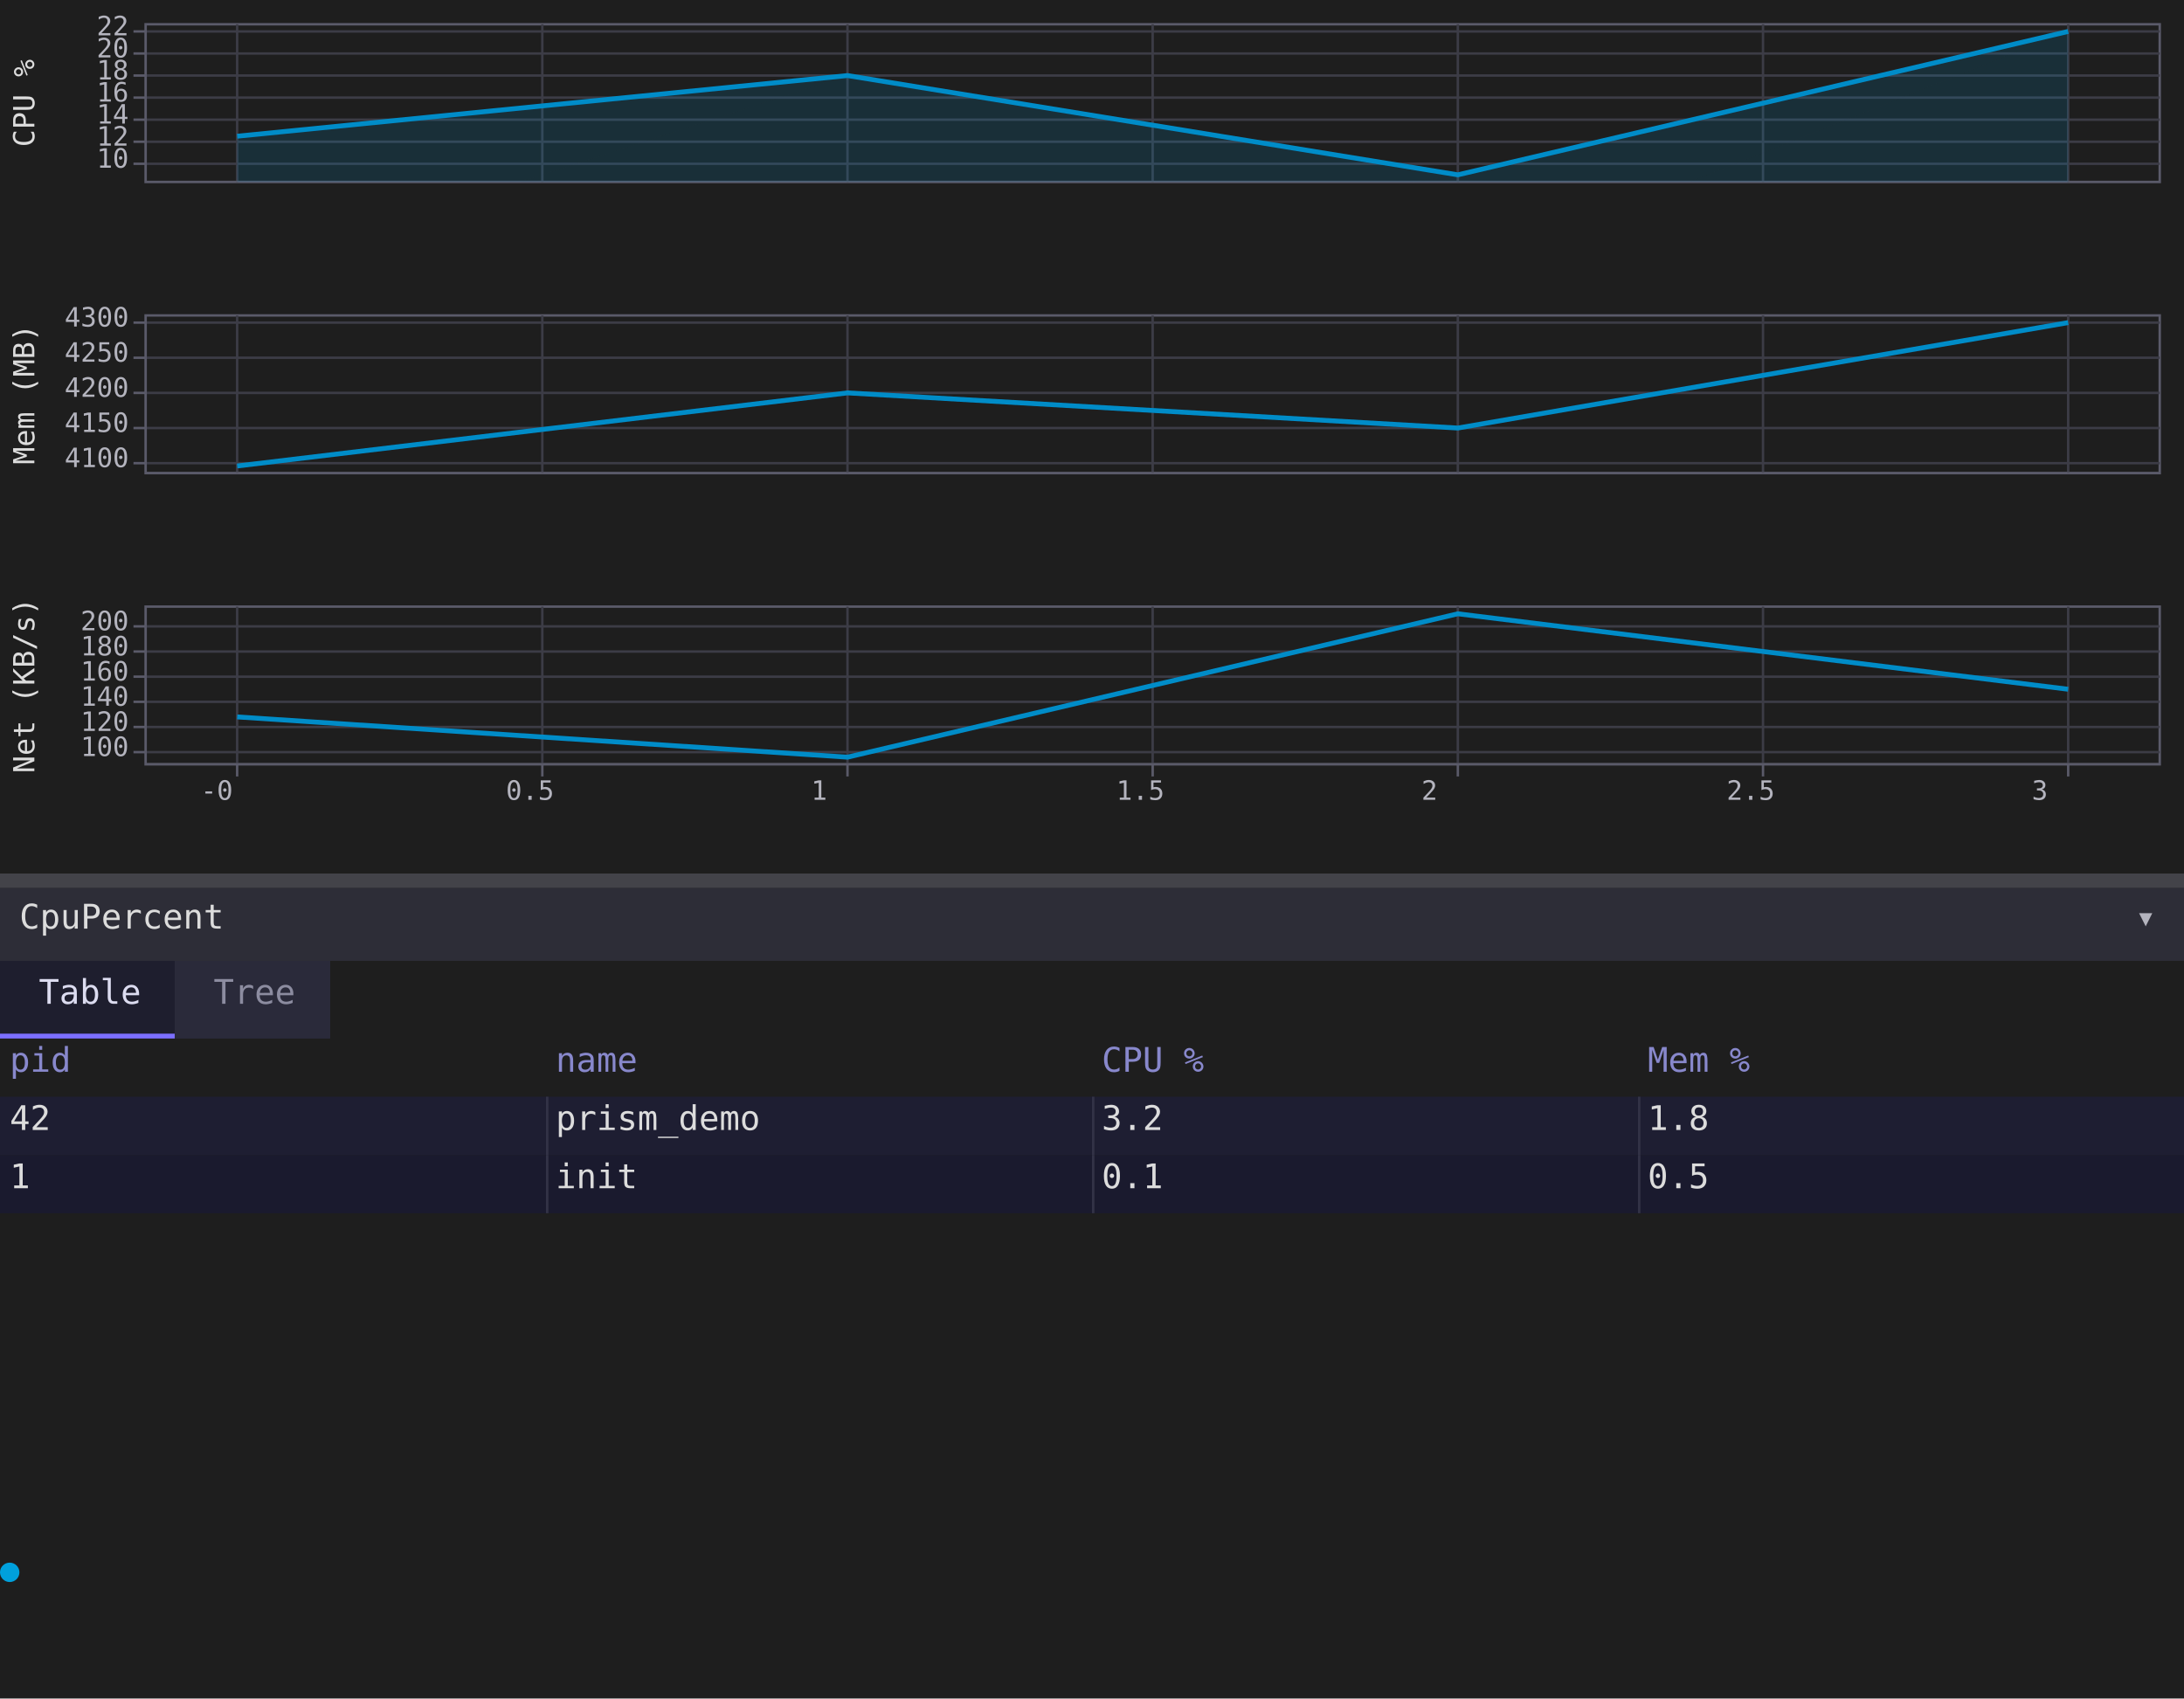
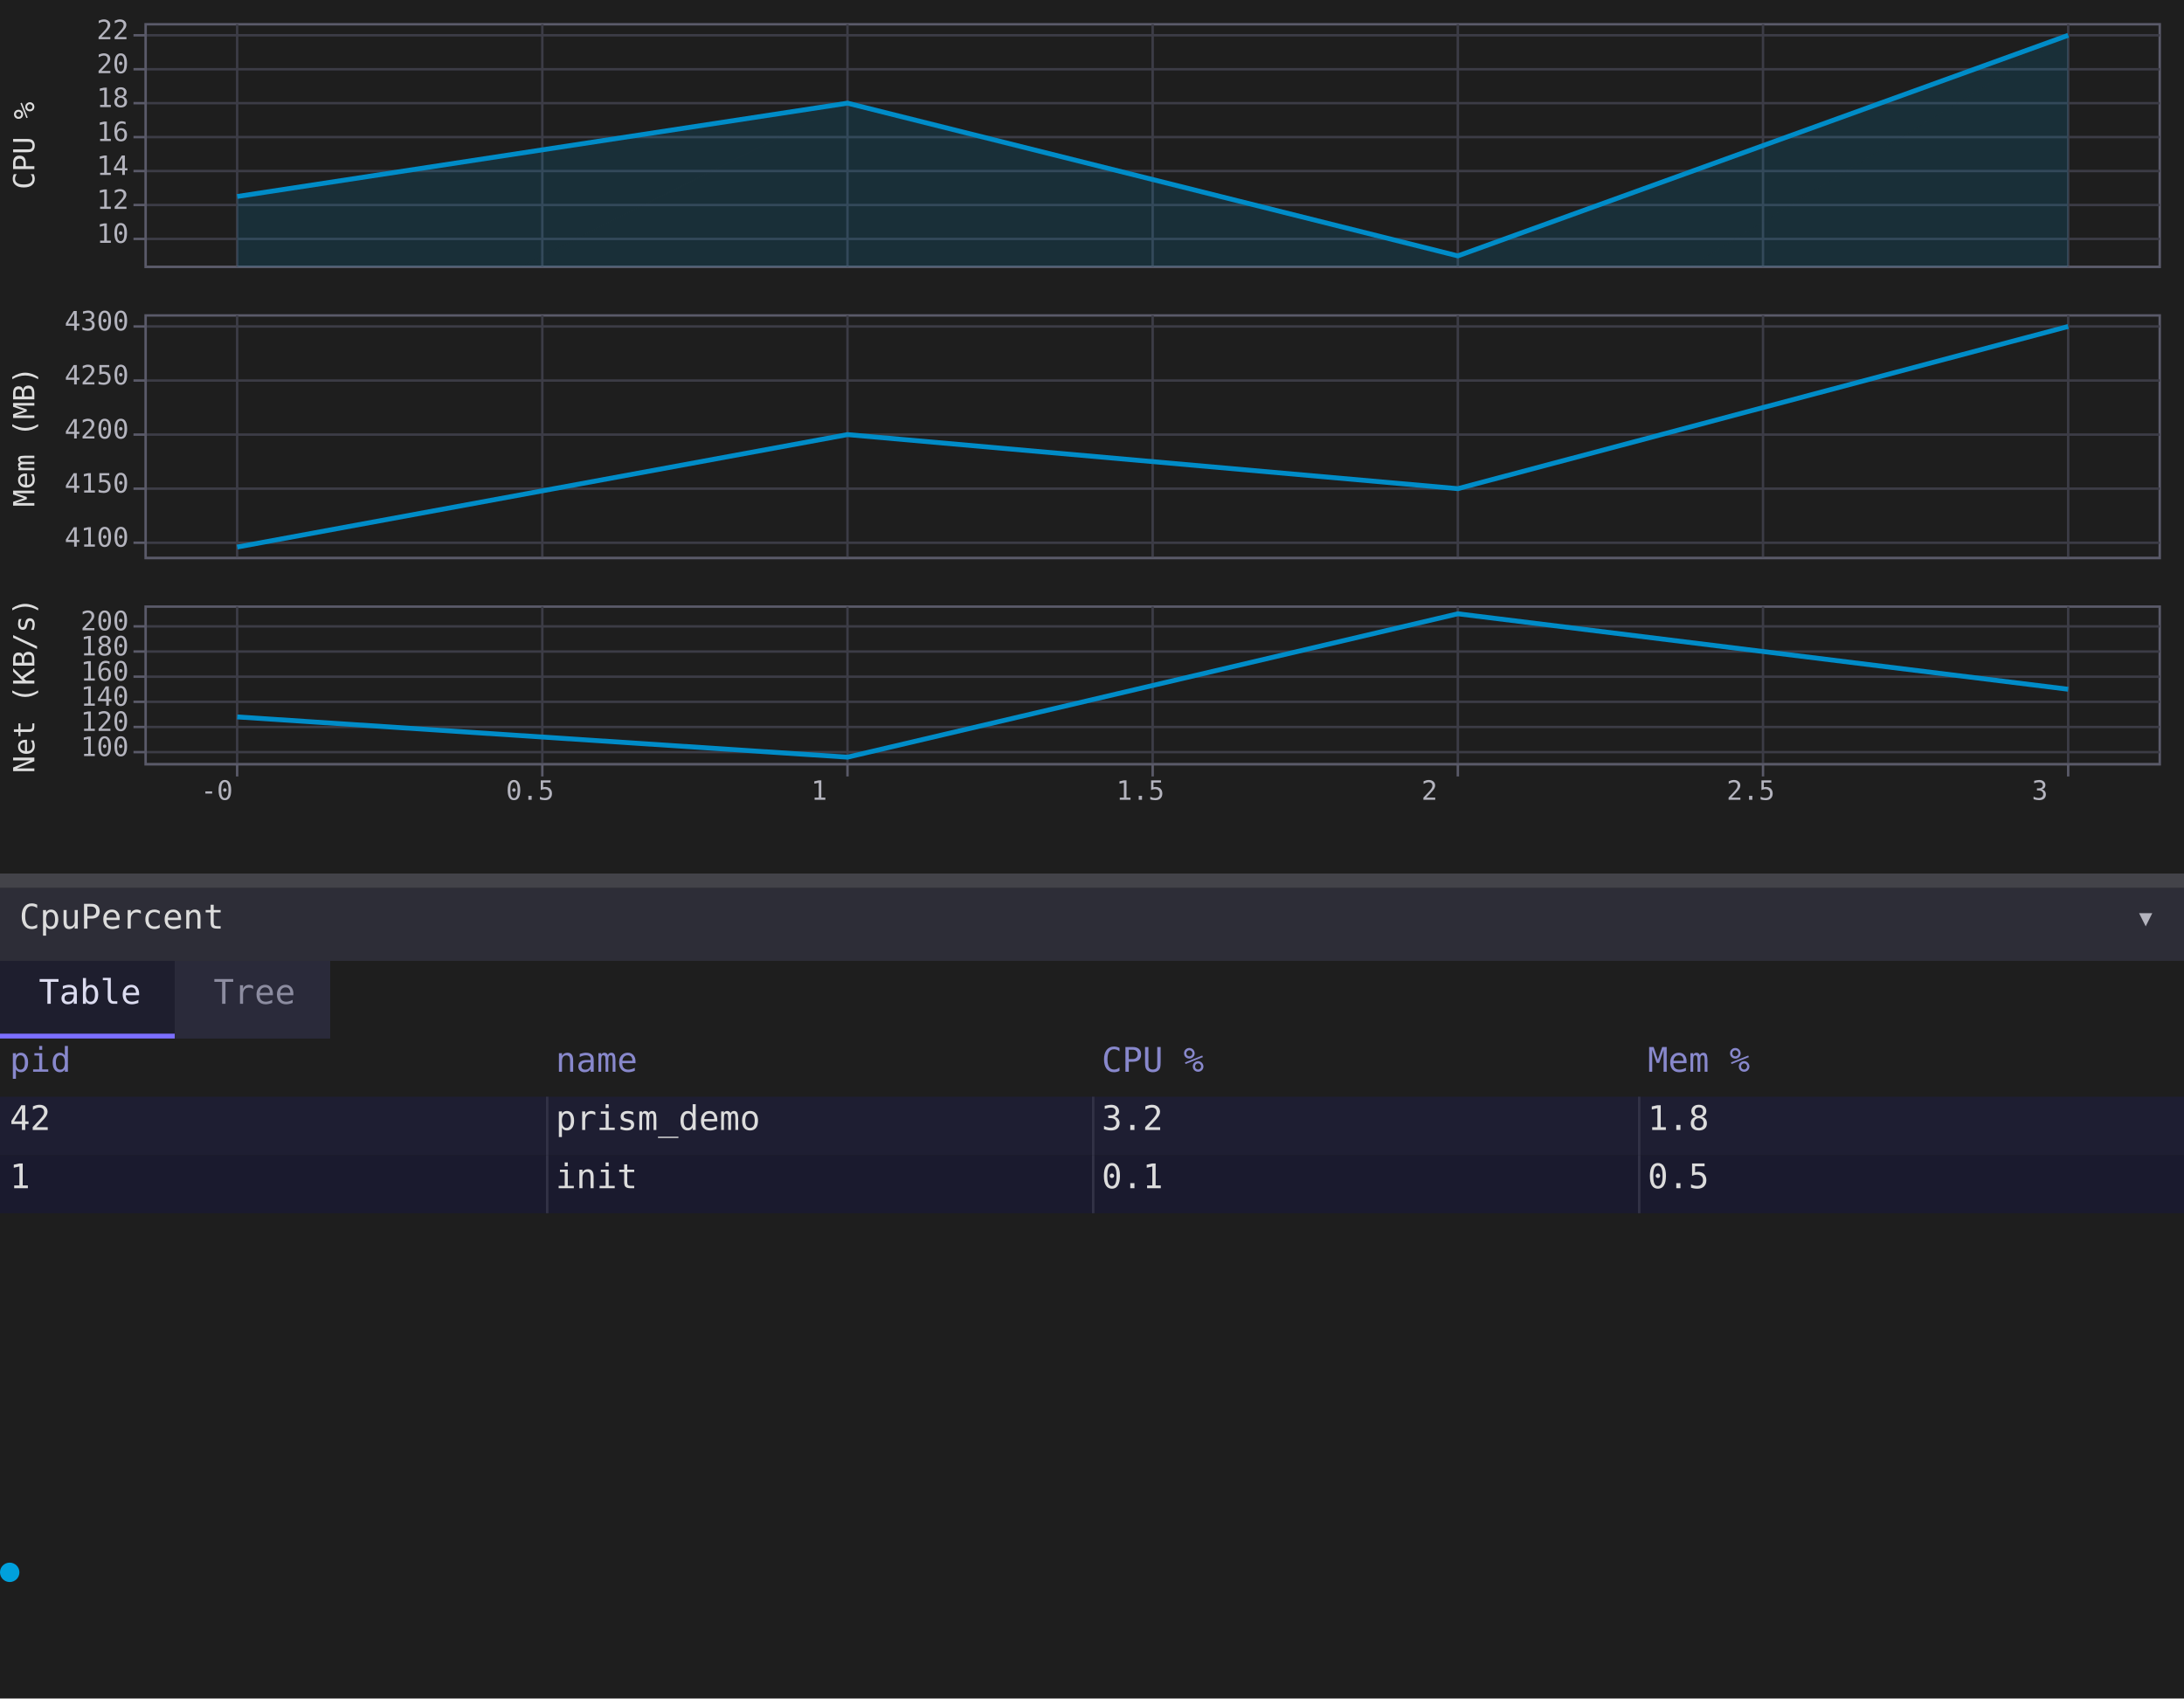
<svg xmlns="http://www.w3.org/2000/svg" viewBox="0 0 900 700">
  <rect width="900" height="700" fill="rgba(30,30,30,1)" />
  <clipPath id="clip-0">
    <rect x="0" y="0" width="900" height="120" />
  </clipPath>
  <g clip-path="url(#clip-0)">
-     <rect x="60" y="10" width="830" height="65" fill="rgba(30,30,30,1)" />
-     <rect x="60" y="10" width="830" height="65" stroke="rgba(90,90,105,1)" fill="none" stroke-width="1" />
+     <rect x="60" y="10" width="830" height="100" fill="rgba(30,30,30,1)" />
+     <rect x="60" y="10" width="830" height="100" stroke="rgba(90,90,105,1)" fill="none" stroke-width="1" />
    <clipPath id="clip-1">
-       <rect x="60" y="10" width="830" height="65" />
+       <rect x="60" y="10" width="830" height="100" />
    </clipPath>
    <g clip-path="url(#clip-1)">
-       <line x1="97.727" y1="10" x2="97.727" y2="75" stroke="rgba(60,60,70,1)" stroke-width="1" />
-       <line x1="223.485" y1="10" x2="223.485" y2="75" stroke="rgba(60,60,70,1)" stroke-width="1" />
-       <line x1="349.242" y1="10" x2="349.242" y2="75" stroke="rgba(60,60,70,1)" stroke-width="1" />
-       <line x1="475" y1="10" x2="475" y2="75" stroke="rgba(60,60,70,1)" stroke-width="1" />
-       <line x1="600.758" y1="10" x2="600.758" y2="75" stroke="rgba(60,60,70,1)" stroke-width="1" />
-       <line x1="726.515" y1="10" x2="726.515" y2="75" stroke="rgba(60,60,70,1)" stroke-width="1" />
-       <line x1="852.273" y1="10" x2="852.273" y2="75" stroke="rgba(60,60,70,1)" stroke-width="1" />
-       <line x1="60" y1="67.5" x2="890" y2="67.5" stroke="rgba(60,60,70,1)" stroke-width="1" />
-       <line x1="60" y1="58.409" x2="890" y2="58.409" stroke="rgba(60,60,70,1)" stroke-width="1" />
-       <line x1="60" y1="49.318" x2="890" y2="49.318" stroke="rgba(60,60,70,1)" stroke-width="1" />
-       <line x1="60" y1="40.227" x2="890" y2="40.227" stroke="rgba(60,60,70,1)" stroke-width="1" />
-       <line x1="60" y1="31.136" x2="890" y2="31.136" stroke="rgba(60,60,70,1)" stroke-width="1" />
-       <line x1="60" y1="22.046" x2="890" y2="22.046" stroke="rgba(60,60,70,1)" stroke-width="1" />
-       <line x1="60" y1="12.954" x2="890" y2="12.954" stroke="rgba(60,60,70,1)" stroke-width="1" />
-       <line x1="60" y1="10" x2="60" y2="75" stroke="rgba(90,90,105,1)" stroke-width="1" />
-       <line x1="60" y1="75" x2="890" y2="75" stroke="rgba(90,90,105,1)" stroke-width="1" />
-       <polygon points="97.727,56.136 97.727,112.955 349.242,31.136" fill="rgba(0,140,200,0.157)" />
-       <polygon points="97.727,112.955 349.242,31.136 349.242,112.955" fill="rgba(0,140,200,0.157)" />
-       <polygon points="349.242,31.136 349.242,112.955 600.758,72.046" fill="rgba(0,140,200,0.157)" />
-       <polygon points="349.242,112.955 600.758,72.046 600.758,112.955" fill="rgba(0,140,200,0.157)" />
-       <polygon points="600.758,72.046 600.758,112.955 852.273,12.954" fill="rgba(0,140,200,0.157)" />
-       <polygon points="600.758,112.955 852.273,12.954 852.273,112.955" fill="rgba(0,140,200,0.157)" />
-       <polyline points="97.727,56.136 349.242,31.136 600.758,72.046 852.273,12.954" stroke="rgba(0,140,200,1)" fill="none" stroke-width="2" />
-     </g>
-     <line x1="55" y1="67.5" x2="60" y2="67.5" stroke="rgba(90,90,105,1)" stroke-width="1" />
-     <text x="39.8" y="61.5" font-family="monospace" font-size="11" fill="rgba(180,180,190,1)" dominant-baseline="hanging">10</text>
-     <line x1="55" y1="58.409" x2="60" y2="58.409" stroke="rgba(90,90,105,1)" stroke-width="1" />
-     <text x="39.8" y="52.409" font-family="monospace" font-size="11" fill="rgba(180,180,190,1)" dominant-baseline="hanging">12</text>
-     <line x1="55" y1="49.318" x2="60" y2="49.318" stroke="rgba(90,90,105,1)" stroke-width="1" />
-     <text x="39.8" y="43.318" font-family="monospace" font-size="11" fill="rgba(180,180,190,1)" dominant-baseline="hanging">14</text>
-     <line x1="55" y1="40.227" x2="60" y2="40.227" stroke="rgba(90,90,105,1)" stroke-width="1" />
-     <text x="39.8" y="34.227" font-family="monospace" font-size="11" fill="rgba(180,180,190,1)" dominant-baseline="hanging">16</text>
-     <line x1="55" y1="31.136" x2="60" y2="31.136" stroke="rgba(90,90,105,1)" stroke-width="1" />
-     <text x="39.8" y="25.136" font-family="monospace" font-size="11" fill="rgba(180,180,190,1)" dominant-baseline="hanging">18</text>
-     <line x1="55" y1="22.046" x2="60" y2="22.046" stroke="rgba(90,90,105,1)" stroke-width="1" />
-     <text x="39.8" y="16.046" font-family="monospace" font-size="11" fill="rgba(180,180,190,1)" dominant-baseline="hanging">20</text>
-     <line x1="55" y1="12.954" x2="60" y2="12.954" stroke="rgba(90,90,105,1)" stroke-width="1" />
-     <text x="39.8" y="6.955" font-family="monospace" font-size="11" fill="rgba(180,180,190,1)" dominant-baseline="hanging">22</text>
-     <text x="10" y="42.5" font-family="monospace" font-size="12" fill="rgba(220,220,220,1)" text-anchor="middle" dominant-baseline="central" transform="rotate(-90 10 42.5)">CPU %</text>
+       <line x1="97.727" y1="10" x2="97.727" y2="110" stroke="rgba(60,60,70,1)" stroke-width="1" />
+       <line x1="223.485" y1="10" x2="223.485" y2="110" stroke="rgba(60,60,70,1)" stroke-width="1" />
+       <line x1="349.242" y1="10" x2="349.242" y2="110" stroke="rgba(60,60,70,1)" stroke-width="1" />
+       <line x1="475" y1="10" x2="475" y2="110" stroke="rgba(60,60,70,1)" stroke-width="1" />
+       <line x1="600.758" y1="10" x2="600.758" y2="110" stroke="rgba(60,60,70,1)" stroke-width="1" />
+       <line x1="726.515" y1="10" x2="726.515" y2="110" stroke="rgba(60,60,70,1)" stroke-width="1" />
+       <line x1="852.273" y1="10" x2="852.273" y2="110" stroke="rgba(60,60,70,1)" stroke-width="1" />
+       <line x1="60" y1="98.462" x2="890" y2="98.462" stroke="rgba(60,60,70,1)" stroke-width="1" />
+       <line x1="60" y1="84.475" x2="890" y2="84.475" stroke="rgba(60,60,70,1)" stroke-width="1" />
+       <line x1="60" y1="70.49" x2="890" y2="70.49" stroke="rgba(60,60,70,1)" stroke-width="1" />
+       <line x1="60" y1="56.504" x2="890" y2="56.504" stroke="rgba(60,60,70,1)" stroke-width="1" />
+       <line x1="60" y1="42.517" x2="890" y2="42.517" stroke="rgba(60,60,70,1)" stroke-width="1" />
+       <line x1="60" y1="28.532" x2="890" y2="28.532" stroke="rgba(60,60,70,1)" stroke-width="1" />
+       <line x1="60" y1="14.546" x2="890" y2="14.546" stroke="rgba(60,60,70,1)" stroke-width="1" />
+       <line x1="60" y1="10" x2="60" y2="110" stroke="rgba(90,90,105,1)" stroke-width="1" />
+       <line x1="60" y1="110" x2="890" y2="110" stroke="rgba(90,90,105,1)" stroke-width="1" />
+       <polygon points="97.727,80.979 97.727,168.392 349.242,42.517" fill="rgba(0,140,200,0.157)" />
+       <polygon points="97.727,168.392 349.242,42.517 349.242,168.392" fill="rgba(0,140,200,0.157)" />
+       <polygon points="349.242,42.517 349.242,168.392 600.758,105.455" fill="rgba(0,140,200,0.157)" />
+       <polygon points="349.242,168.392 600.758,105.455 600.758,168.392" fill="rgba(0,140,200,0.157)" />
+       <polygon points="600.758,105.455 600.758,168.392 852.273,14.546" fill="rgba(0,140,200,0.157)" />
+       <polygon points="600.758,168.392 852.273,14.546 852.273,168.392" fill="rgba(0,140,200,0.157)" />
+       <polyline points="97.727,80.979 349.242,42.517 600.758,105.455 852.273,14.546" stroke="rgba(0,140,200,1)" fill="none" stroke-width="2" />
+     </g>
+     <line x1="55" y1="98.462" x2="60" y2="98.462" stroke="rgba(90,90,105,1)" stroke-width="1" />
+     <text x="39.8" y="92.462" font-family="monospace" font-size="11" fill="rgba(180,180,190,1)" dominant-baseline="hanging">10</text>
+     <line x1="55" y1="84.475" x2="60" y2="84.475" stroke="rgba(90,90,105,1)" stroke-width="1" />
+     <text x="39.8" y="78.475" font-family="monospace" font-size="11" fill="rgba(180,180,190,1)" dominant-baseline="hanging">12</text>
+     <line x1="55" y1="70.49" x2="60" y2="70.49" stroke="rgba(90,90,105,1)" stroke-width="1" />
+     <text x="39.8" y="64.49" font-family="monospace" font-size="11" fill="rgba(180,180,190,1)" dominant-baseline="hanging">14</text>
+     <line x1="55" y1="56.504" x2="60" y2="56.504" stroke="rgba(90,90,105,1)" stroke-width="1" />
+     <text x="39.8" y="50.504" font-family="monospace" font-size="11" fill="rgba(180,180,190,1)" dominant-baseline="hanging">16</text>
+     <line x1="55" y1="42.517" x2="60" y2="42.517" stroke="rgba(90,90,105,1)" stroke-width="1" />
+     <text x="39.8" y="36.517" font-family="monospace" font-size="11" fill="rgba(180,180,190,1)" dominant-baseline="hanging">18</text>
+     <line x1="55" y1="28.532" x2="60" y2="28.532" stroke="rgba(90,90,105,1)" stroke-width="1" />
+     <text x="39.8" y="22.532" font-family="monospace" font-size="11" fill="rgba(180,180,190,1)" dominant-baseline="hanging">20</text>
+     <line x1="55" y1="14.546" x2="60" y2="14.546" stroke="rgba(90,90,105,1)" stroke-width="1" />
+     <text x="39.8" y="8.545" font-family="monospace" font-size="11" fill="rgba(180,180,190,1)" dominant-baseline="hanging">22</text>
+     <text x="10" y="60" font-family="monospace" font-size="12" fill="rgba(220,220,220,1)" text-anchor="middle" dominant-baseline="central" transform="rotate(-90 10 60)">CPU %</text>
  </g>
  <clipPath id="clip-2">
    <rect x="0" y="120" width="900" height="120" />
  </clipPath>
  <g clip-path="url(#clip-2)">
-     <rect x="60" y="130" width="830" height="65" fill="rgba(30,30,30,1)" />
-     <rect x="60" y="130" width="830" height="65" stroke="rgba(90,90,105,1)" fill="none" stroke-width="1" />
+     <rect x="60" y="130" width="830" height="100" fill="rgba(30,30,30,1)" />
+     <rect x="60" y="130" width="830" height="100" stroke="rgba(90,90,105,1)" fill="none" stroke-width="1" />
    <clipPath id="clip-3">
-       <rect x="60" y="130" width="830" height="65" />
+       <rect x="60" y="130" width="830" height="100" />
    </clipPath>
    <g clip-path="url(#clip-3)">
-       <line x1="97.727" y1="130" x2="97.727" y2="195" stroke="rgba(60,60,70,1)" stroke-width="1" />
-       <line x1="223.485" y1="130" x2="223.485" y2="195" stroke="rgba(60,60,70,1)" stroke-width="1" />
-       <line x1="349.242" y1="130" x2="349.242" y2="195" stroke="rgba(60,60,70,1)" stroke-width="1" />
-       <line x1="475" y1="130" x2="475" y2="195" stroke="rgba(60,60,70,1)" stroke-width="1" />
-       <line x1="600.758" y1="130" x2="600.758" y2="195" stroke="rgba(60,60,70,1)" stroke-width="1" />
-       <line x1="726.515" y1="130" x2="726.515" y2="195" stroke="rgba(60,60,70,1)" stroke-width="1" />
-       <line x1="852.273" y1="130" x2="852.273" y2="195" stroke="rgba(60,60,70,1)" stroke-width="1" />
-       <line x1="60" y1="190.887" x2="890" y2="190.887" stroke="rgba(60,60,70,1)" stroke-width="1" />
-       <line x1="60" y1="176.404" x2="890" y2="176.404" stroke="rgba(60,60,70,1)" stroke-width="1" />
-       <line x1="60" y1="161.921" x2="890" y2="161.921" stroke="rgba(60,60,70,1)" stroke-width="1" />
-       <line x1="60" y1="147.438" x2="890" y2="147.438" stroke="rgba(60,60,70,1)" stroke-width="1" />
-       <line x1="60" y1="132.955" x2="890" y2="132.955" stroke="rgba(60,60,70,1)" stroke-width="1" />
-       <line x1="60" y1="130" x2="60" y2="195" stroke="rgba(90,90,105,1)" stroke-width="1" />
-       <line x1="60" y1="195" x2="890" y2="195" stroke="rgba(90,90,105,1)" stroke-width="1" />
-       <polyline points="97.727,192.045 349.242,161.921 600.758,176.404 852.273,132.955" stroke="rgba(0,140,200,1)" fill="none" stroke-width="2" />
-     </g>
-     <line x1="55" y1="190.887" x2="60" y2="190.887" stroke="rgba(90,90,105,1)" stroke-width="1" />
-     <text x="26.6" y="184.887" font-family="monospace" font-size="11" fill="rgba(180,180,190,1)" dominant-baseline="hanging">4100</text>
-     <line x1="55" y1="176.404" x2="60" y2="176.404" stroke="rgba(90,90,105,1)" stroke-width="1" />
-     <text x="26.6" y="170.404" font-family="monospace" font-size="11" fill="rgba(180,180,190,1)" dominant-baseline="hanging">4150</text>
-     <line x1="55" y1="161.921" x2="60" y2="161.921" stroke="rgba(90,90,105,1)" stroke-width="1" />
-     <text x="26.6" y="155.921" font-family="monospace" font-size="11" fill="rgba(180,180,190,1)" dominant-baseline="hanging">4200</text>
-     <line x1="55" y1="147.438" x2="60" y2="147.438" stroke="rgba(90,90,105,1)" stroke-width="1" />
-     <text x="26.6" y="141.438" font-family="monospace" font-size="11" fill="rgba(180,180,190,1)" dominant-baseline="hanging">4250</text>
-     <line x1="55" y1="132.955" x2="60" y2="132.955" stroke="rgba(90,90,105,1)" stroke-width="1" />
-     <text x="26.6" y="126.955" font-family="monospace" font-size="11" fill="rgba(180,180,190,1)" dominant-baseline="hanging">4300</text>
-     <text x="10" y="162.5" font-family="monospace" font-size="12" fill="rgba(220,220,220,1)" text-anchor="middle" dominant-baseline="central" transform="rotate(-90 10 162.5)">Mem (MB)</text>
+       <line x1="97.727" y1="130" x2="97.727" y2="230" stroke="rgba(60,60,70,1)" stroke-width="1" />
+       <line x1="223.485" y1="130" x2="223.485" y2="230" stroke="rgba(60,60,70,1)" stroke-width="1" />
+       <line x1="349.242" y1="130" x2="349.242" y2="230" stroke="rgba(60,60,70,1)" stroke-width="1" />
+       <line x1="475" y1="130" x2="475" y2="230" stroke="rgba(60,60,70,1)" stroke-width="1" />
+       <line x1="600.758" y1="130" x2="600.758" y2="230" stroke="rgba(60,60,70,1)" stroke-width="1" />
+       <line x1="726.515" y1="130" x2="726.515" y2="230" stroke="rgba(60,60,70,1)" stroke-width="1" />
+       <line x1="852.273" y1="130" x2="852.273" y2="230" stroke="rgba(60,60,70,1)" stroke-width="1" />
+       <line x1="60" y1="223.672" x2="890" y2="223.672" stroke="rgba(60,60,70,1)" stroke-width="1" />
+       <line x1="60" y1="201.39" x2="890" y2="201.39" stroke="rgba(60,60,70,1)" stroke-width="1" />
+       <line x1="60" y1="179.109" x2="890" y2="179.109" stroke="rgba(60,60,70,1)" stroke-width="1" />
+       <line x1="60" y1="156.827" x2="890" y2="156.827" stroke="rgba(60,60,70,1)" stroke-width="1" />
+       <line x1="60" y1="134.545" x2="890" y2="134.545" stroke="rgba(60,60,70,1)" stroke-width="1" />
+       <line x1="60" y1="130" x2="60" y2="230" stroke="rgba(90,90,105,1)" stroke-width="1" />
+       <line x1="60" y1="230" x2="890" y2="230" stroke="rgba(90,90,105,1)" stroke-width="1" />
+       <polyline points="97.727,225.455 349.242,179.109 600.758,201.39 852.273,134.545" stroke="rgba(0,140,200,1)" fill="none" stroke-width="2" />
+     </g>
+     <line x1="55" y1="223.672" x2="60" y2="223.672" stroke="rgba(90,90,105,1)" stroke-width="1" />
+     <text x="26.6" y="217.672" font-family="monospace" font-size="11" fill="rgba(180,180,190,1)" dominant-baseline="hanging">4100</text>
+     <line x1="55" y1="201.39" x2="60" y2="201.39" stroke="rgba(90,90,105,1)" stroke-width="1" />
+     <text x="26.6" y="195.39" font-family="monospace" font-size="11" fill="rgba(180,180,190,1)" dominant-baseline="hanging">4150</text>
+     <line x1="55" y1="179.109" x2="60" y2="179.109" stroke="rgba(90,90,105,1)" stroke-width="1" />
+     <text x="26.6" y="173.109" font-family="monospace" font-size="11" fill="rgba(180,180,190,1)" dominant-baseline="hanging">4200</text>
+     <line x1="55" y1="156.827" x2="60" y2="156.827" stroke="rgba(90,90,105,1)" stroke-width="1" />
+     <text x="26.6" y="150.827" font-family="monospace" font-size="11" fill="rgba(180,180,190,1)" dominant-baseline="hanging">4250</text>
+     <line x1="55" y1="134.545" x2="60" y2="134.545" stroke="rgba(90,90,105,1)" stroke-width="1" />
+     <text x="26.6" y="128.545" font-family="monospace" font-size="11" fill="rgba(180,180,190,1)" dominant-baseline="hanging">4300</text>
+     <text x="10" y="180" font-family="monospace" font-size="12" fill="rgba(220,220,220,1)" text-anchor="middle" dominant-baseline="central" transform="rotate(-90 10 180)">Mem (MB)</text>
  </g>
  <clipPath id="clip-4">
    <rect x="0" y="240" width="900" height="120" />
  </clipPath>
  <g clip-path="url(#clip-4)">
    <rect x="60" y="250" width="830" height="65" fill="rgba(30,30,30,1)" />
    <rect x="60" y="250" width="830" height="65" stroke="rgba(90,90,105,1)" fill="none" stroke-width="1" />
    <clipPath id="clip-5">
      <rect x="60" y="250" width="830" height="65" />
    </clipPath>
    <g clip-path="url(#clip-5)">
      <line x1="97.727" y1="250" x2="97.727" y2="315" stroke="rgba(60,60,70,1)" stroke-width="1" />
      <line x1="223.485" y1="250" x2="223.485" y2="315" stroke="rgba(60,60,70,1)" stroke-width="1" />
      <line x1="349.242" y1="250" x2="349.242" y2="315" stroke="rgba(60,60,70,1)" stroke-width="1" />
      <line x1="475" y1="250" x2="475" y2="315" stroke="rgba(60,60,70,1)" stroke-width="1" />
      <line x1="600.758" y1="250" x2="600.758" y2="315" stroke="rgba(60,60,70,1)" stroke-width="1" />
      <line x1="726.515" y1="250" x2="726.515" y2="315" stroke="rgba(60,60,70,1)" stroke-width="1" />
      <line x1="852.273" y1="250" x2="852.273" y2="315" stroke="rgba(60,60,70,1)" stroke-width="1" />
      <line x1="60" y1="309.972" x2="890" y2="309.972" stroke="rgba(60,60,70,1)" stroke-width="1" />
      <line x1="60" y1="299.605" x2="890" y2="299.605" stroke="rgba(60,60,70,1)" stroke-width="1" />
      <line x1="60" y1="289.238" x2="890" y2="289.238" stroke="rgba(60,60,70,1)" stroke-width="1" />
      <line x1="60" y1="278.872" x2="890" y2="278.872" stroke="rgba(60,60,70,1)" stroke-width="1" />
      <line x1="60" y1="268.505" x2="890" y2="268.505" stroke="rgba(60,60,70,1)" stroke-width="1" />
      <line x1="60" y1="258.138" x2="890" y2="258.138" stroke="rgba(60,60,70,1)" stroke-width="1" />
      <line x1="60" y1="250" x2="60" y2="315" stroke="rgba(90,90,105,1)" stroke-width="1" />
      <line x1="60" y1="315" x2="890" y2="315" stroke="rgba(90,90,105,1)" stroke-width="1" />
      <polyline points="97.727,295.459 349.242,312.045 600.758,252.955 852.273,284.055" stroke="rgba(0,140,200,1)" fill="none" stroke-width="2" />
    </g>
    <line x1="97.727" y1="315" x2="97.727" y2="320" stroke="rgba(90,90,105,1)" stroke-width="1" />
    <text x="82.727" y="322" font-family="monospace" font-size="11" fill="rgba(180,180,190,1)" dominant-baseline="hanging">-0</text>
    <line x1="223.485" y1="315" x2="223.485" y2="320" stroke="rgba(90,90,105,1)" stroke-width="1" />
    <text x="208.485" y="322" font-family="monospace" font-size="11" fill="rgba(180,180,190,1)" dominant-baseline="hanging">0.5</text>
    <line x1="349.242" y1="315" x2="349.242" y2="320" stroke="rgba(90,90,105,1)" stroke-width="1" />
    <text x="334.242" y="322" font-family="monospace" font-size="11" fill="rgba(180,180,190,1)" dominant-baseline="hanging">1</text>
    <line x1="475" y1="315" x2="475" y2="320" stroke="rgba(90,90,105,1)" stroke-width="1" />
    <text x="460" y="322" font-family="monospace" font-size="11" fill="rgba(180,180,190,1)" dominant-baseline="hanging">1.5</text>
    <line x1="600.758" y1="315" x2="600.758" y2="320" stroke="rgba(90,90,105,1)" stroke-width="1" />
    <text x="585.758" y="322" font-family="monospace" font-size="11" fill="rgba(180,180,190,1)" dominant-baseline="hanging">2</text>
    <line x1="726.515" y1="315" x2="726.515" y2="320" stroke="rgba(90,90,105,1)" stroke-width="1" />
    <text x="711.515" y="322" font-family="monospace" font-size="11" fill="rgba(180,180,190,1)" dominant-baseline="hanging">2.5</text>
    <line x1="852.273" y1="315" x2="852.273" y2="320" stroke="rgba(90,90,105,1)" stroke-width="1" />
    <text x="837.273" y="322" font-family="monospace" font-size="11" fill="rgba(180,180,190,1)" dominant-baseline="hanging">3</text>
    <line x1="55" y1="309.972" x2="60" y2="309.972" stroke="rgba(90,90,105,1)" stroke-width="1" />
    <text x="33.2" y="303.972" font-family="monospace" font-size="11" fill="rgba(180,180,190,1)" dominant-baseline="hanging">100</text>
    <line x1="55" y1="299.605" x2="60" y2="299.605" stroke="rgba(90,90,105,1)" stroke-width="1" />
    <text x="33.2" y="293.605" font-family="monospace" font-size="11" fill="rgba(180,180,190,1)" dominant-baseline="hanging">120</text>
    <line x1="55" y1="289.238" x2="60" y2="289.238" stroke="rgba(90,90,105,1)" stroke-width="1" />
    <text x="33.2" y="283.238" font-family="monospace" font-size="11" fill="rgba(180,180,190,1)" dominant-baseline="hanging">140</text>
    <line x1="55" y1="278.872" x2="60" y2="278.872" stroke="rgba(90,90,105,1)" stroke-width="1" />
    <text x="33.2" y="272.872" font-family="monospace" font-size="11" fill="rgba(180,180,190,1)" dominant-baseline="hanging">160</text>
    <line x1="55" y1="268.505" x2="60" y2="268.505" stroke="rgba(90,90,105,1)" stroke-width="1" />
    <text x="33.2" y="262.505" font-family="monospace" font-size="11" fill="rgba(180,180,190,1)" dominant-baseline="hanging">180</text>
    <line x1="55" y1="258.138" x2="60" y2="258.138" stroke="rgba(90,90,105,1)" stroke-width="1" />
    <text x="33.2" y="252.138" font-family="monospace" font-size="11" fill="rgba(180,180,190,1)" dominant-baseline="hanging">200</text>
    <text x="10" y="282.5" font-family="monospace" font-size="12" fill="rgba(220,220,220,1)" text-anchor="middle" dominant-baseline="central" transform="rotate(-90 10 282.5)">Net (KB/s)</text>
  </g>
  <clipPath id="clip-6">
    <rect x="0" y="360" width="900" height="6" />
  </clipPath>
  <g clip-path="url(#clip-6)">
    <rect x="0" y="360" width="900" height="6" fill="rgba(90,90,100,0.627)" />
  </g>
  <clipPath id="clip-7">
    <rect x="0" y="366" width="900" height="30" />
  </clipPath>
  <g clip-path="url(#clip-7)">
    <rect x="0" y="366" width="900" height="30" fill="rgba(45,45,55,1)" />
    <text x="8" y="373" font-family="monospace" font-size="14" fill="rgba(220,220,220,1)" dominant-baseline="hanging">CpuPercent</text>
    <text x="880" y="373" font-family="monospace" font-size="14" fill="rgba(180,180,190,1)" dominant-baseline="hanging">▾</text>
  </g>
  <clipPath id="clip-8">
    <rect x="0" y="396" width="900" height="32" />
  </clipPath>
  <g clip-path="url(#clip-8)">
    <rect x="0" y="396" width="136" height="32" fill="rgba(42,42,58,1)" />
    <rect x="0" y="396" width="72" height="32" fill="rgba(30,30,46,1)" />
    <text x="16" y="404" font-family="monospace" font-size="14" fill="rgba(220,220,240,1)" dominant-baseline="hanging">Table</text>
    <rect x="0" y="426" width="72" height="2" fill="rgba(124,111,255,1)" />
    <rect x="72" y="396" width="64" height="32" fill="rgba(42,42,58,1)" />
    <text x="88" y="404" font-family="monospace" font-size="14" fill="rgba(140,140,160,1)" dominant-baseline="hanging">Tree</text>
  </g>
  <clipPath id="clip-9">
    <rect x="0" y="428" width="900" height="24" />
  </clipPath>
  <g clip-path="url(#clip-9)">
    <rect x="0" y="856" width="900" height="24" fill="rgba(42,42,74,1)" />
    <rect x="0" y="878" width="900" height="2" fill="rgba(74,74,106,1)" />
    <text x="4" y="432" font-family="monospace" font-size="14" fill="rgba(136,136,204,1)" dominant-baseline="hanging">pid</text>
    <text x="229" y="432" font-family="monospace" font-size="14" fill="rgba(136,136,204,1)" dominant-baseline="hanging">name</text>
    <text x="454" y="432" font-family="monospace" font-size="14" fill="rgba(136,136,204,1)" dominant-baseline="hanging">CPU %</text>
    <text x="679" y="432" font-family="monospace" font-size="14" fill="rgba(136,136,204,1)" dominant-baseline="hanging">Mem %</text>
  </g>
  <clipPath id="clip-10">
    <rect x="0" y="452" width="900" height="192" />
  </clipPath>
  <g clip-path="url(#clip-10)">
    <clipPath id="clip-11">
      <rect x="0" y="452" width="900" height="24" />
    </clipPath>
    <g clip-path="url(#clip-11)">
      <rect x="0" y="452" width="900" height="24" fill="rgba(30,30,50,1)" />
      <clipPath id="clip-12">
        <rect x="0" y="452" width="225" height="24" />
      </clipPath>
      <g clip-path="url(#clip-12)">
        <text x="4" y="456" font-family="monospace" font-size="14" fill="rgba(220,220,220,1)" dominant-baseline="hanging">42</text>
      </g>
      <clipPath id="clip-13">
        <rect x="225" y="452" width="225" height="24" />
      </clipPath>
      <g clip-path="url(#clip-13)">
        <text x="229" y="456" font-family="monospace" font-size="14" fill="rgba(220,220,220,1)" dominant-baseline="hanging">prism_demo</text>
      </g>
      <rect x="225" y="452" width="1" height="24" fill="rgba(50,50,70,1)" />
      <clipPath id="clip-14">
        <rect x="450" y="452" width="225" height="24" />
      </clipPath>
      <g clip-path="url(#clip-14)">
        <text x="454" y="456" font-family="monospace" font-size="14" fill="rgba(220,220,220,1)" dominant-baseline="hanging">3.2</text>
      </g>
      <rect x="450" y="452" width="1" height="24" fill="rgba(50,50,70,1)" />
      <clipPath id="clip-15">
        <rect x="675" y="452" width="225" height="24" />
      </clipPath>
      <g clip-path="url(#clip-15)">
        <text x="679" y="456" font-family="monospace" font-size="14" fill="rgba(220,220,220,1)" dominant-baseline="hanging">1.8</text>
      </g>
      <rect x="675" y="452" width="1" height="24" fill="rgba(50,50,70,1)" />
    </g>
    <clipPath id="clip-16">
      <rect x="0" y="476" width="900" height="24" />
    </clipPath>
    <g clip-path="url(#clip-16)">
      <rect x="0" y="476" width="900" height="24" fill="rgba(26,26,46,1)" />
      <clipPath id="clip-17">
        <rect x="0" y="476" width="225" height="24" />
      </clipPath>
      <g clip-path="url(#clip-17)">
        <text x="4" y="480" font-family="monospace" font-size="14" fill="rgba(220,220,220,1)" dominant-baseline="hanging">1</text>
      </g>
      <clipPath id="clip-18">
        <rect x="225" y="476" width="225" height="24" />
      </clipPath>
      <g clip-path="url(#clip-18)">
        <text x="229" y="480" font-family="monospace" font-size="14" fill="rgba(220,220,220,1)" dominant-baseline="hanging">init</text>
      </g>
      <rect x="225" y="476" width="1" height="24" fill="rgba(50,50,70,1)" />
      <clipPath id="clip-19">
        <rect x="450" y="476" width="225" height="24" />
      </clipPath>
      <g clip-path="url(#clip-19)">
        <text x="454" y="480" font-family="monospace" font-size="14" fill="rgba(220,220,220,1)" dominant-baseline="hanging">0.1</text>
      </g>
      <rect x="450" y="476" width="1" height="24" fill="rgba(50,50,70,1)" />
      <clipPath id="clip-20">
        <rect x="675" y="476" width="225" height="24" />
      </clipPath>
      <g clip-path="url(#clip-20)">
        <text x="679" y="480" font-family="monospace" font-size="14" fill="rgba(220,220,220,1)" dominant-baseline="hanging">0.5</text>
      </g>
      <rect x="675" y="476" width="1" height="24" fill="rgba(50,50,70,1)" />
    </g>
  </g>
  <clipPath id="clip-21">
    <rect x="0" y="644" width="900" height="24" />
  </clipPath>
  <g clip-path="url(#clip-21)">
    <rect x="0" y="644" width="8" height="8" rx="4" fill="rgba(0,160,220,1)" />
  </g>
</svg>
